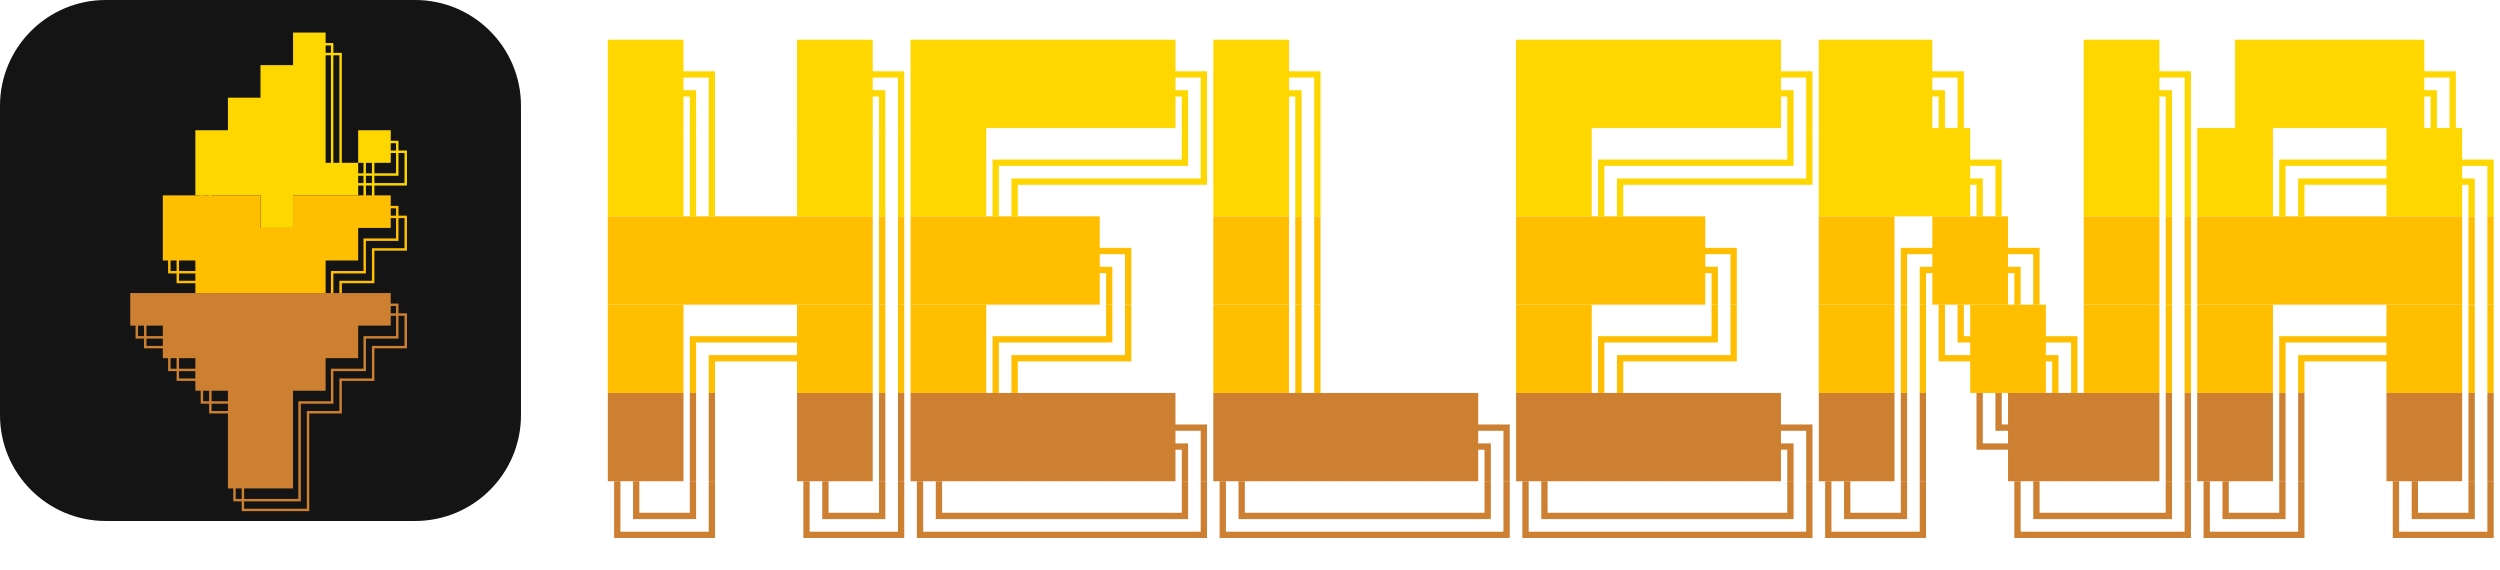
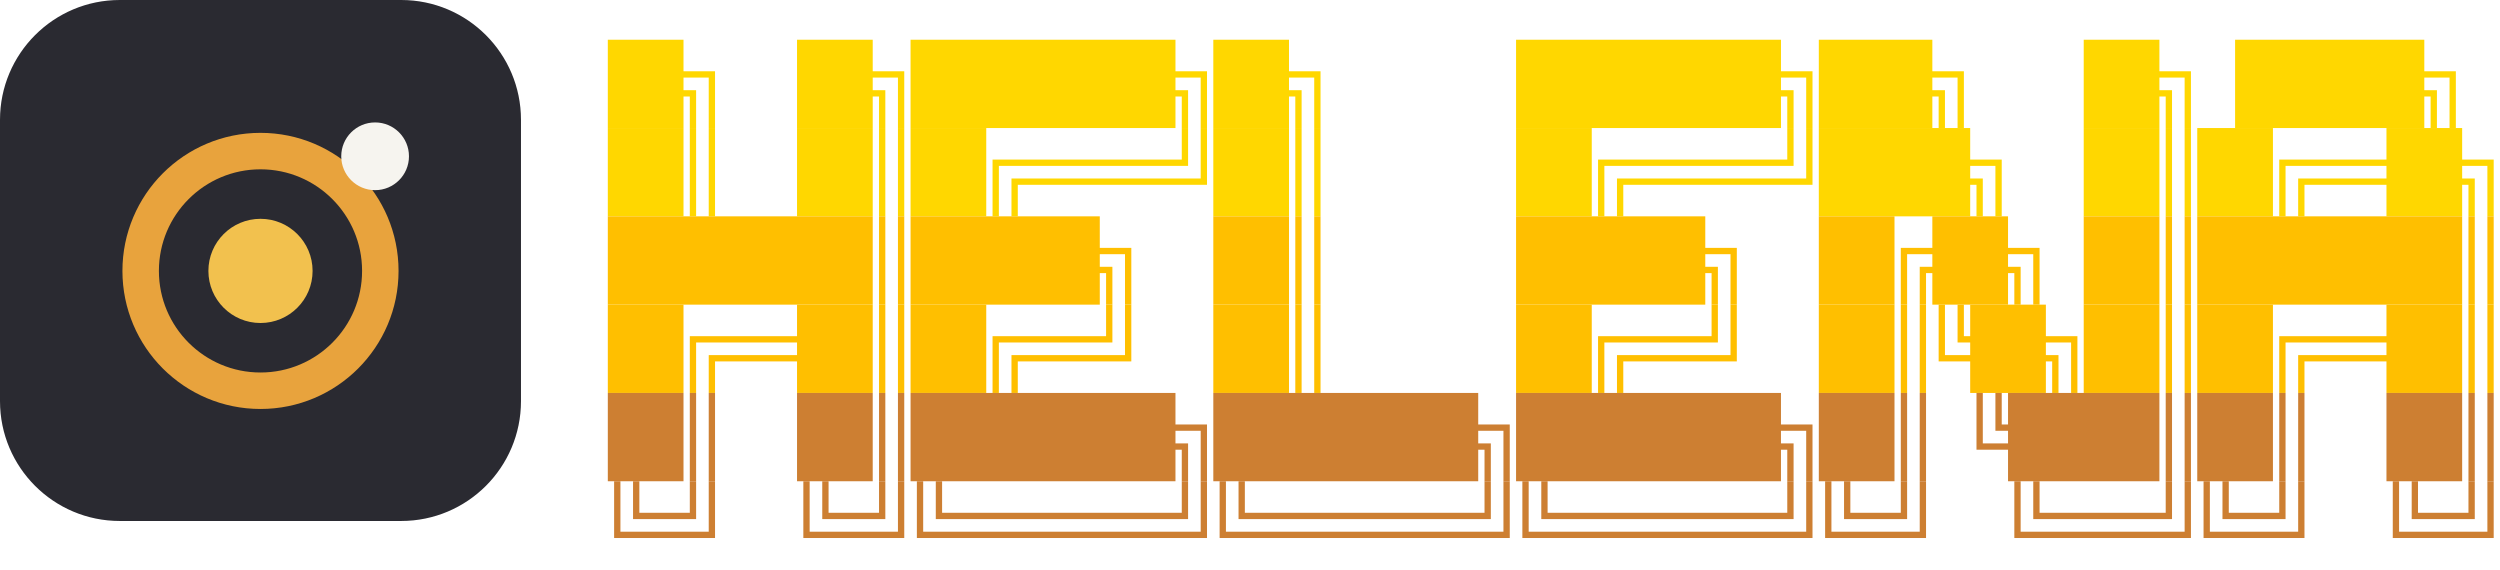
<svg xmlns="http://www.w3.org/2000/svg" viewBox="0 -6.3 396.367 90.3" role="img" aria-label="Helena">
-   <g transform="translate(0 -6.3) scale(5.1625)">
-     <rect width="16" height="16" rx="3.25" fill="#141414" />
-     <path fill="#FFD700" d="M9.163 1.322h1.075v0.075h-1.075zM9.163 1.322h0.075v1.075h-0.075zM10.163 1.322h0.075v1.075h-0.075zM8.163 2.323h1.075v0.075h-1.075zM8.163 2.323h0.075v1.075h-0.075zM10.163 2.323h0.075v1.075h-0.075zM7.163 3.323h1.075v0.075h-1.075zM7.163 3.323h0.075v1.075h-0.075zM10.163 3.323h0.075v1.075h-0.075zM6.163 4.323h1.075v0.075h-1.075zM6.163 4.323h0.075v1.075h-0.075zM10.163 4.323h0.075v1.075h-0.075zM11.163 4.323h1.075v0.075h-1.075zM11.163 5.323h1.075v0.075h-1.075zM11.163 4.323h0.075v1.075h-0.075zM12.163 4.323h0.075v1.075h-0.075zM6.163 5.323h0.075v1.075h-0.075zM10.163 5.323h1.075v0.075h-1.075zM11.163 5.323h0.075v1.075h-0.075zM9.423 1.623h1.075v0.075h-1.075zM9.423 1.623h0.075v1.075h-0.075zM10.423 1.623h0.075v1.075h-0.075zM8.423 2.623h1.075v0.075h-1.075zM8.423 2.623h0.075v1.075h-0.075zM10.423 2.623h0.075v1.075h-0.075zM7.423 3.623h1.075v0.075h-1.075zM7.423 3.623h0.075v1.075h-0.075zM10.423 3.623h0.075v1.075h-0.075zM6.423 4.623h1.075v0.075h-1.075zM6.423 4.623h0.075v1.075h-0.075zM10.423 4.623h0.075v1.075h-0.075zM11.423 4.623h1.075v0.075h-1.075zM11.423 5.623h1.075v0.075h-1.075zM11.423 4.623h0.075v1.075h-0.075zM12.423 4.623h0.075v1.075h-0.075zM6.423 5.623h0.075v1.075h-0.075zM10.423 5.623h1.075v0.075h-1.075zM11.423 5.623h0.075v1.075h-0.075z" />
-     <path fill="#FFBF00" d="M5.163 6.323h1.075v0.075h-1.075zM5.163 6.323h0.075v1.075h-0.075zM11.163 6.323h1.075v0.075h-1.075zM11.163 7.323h1.075v0.075h-1.075zM12.163 6.323h0.075v1.075h-0.075zM5.163 8.323h1.075v0.075h-1.075zM5.163 7.323h0.075v1.075h-0.075zM10.163 8.323h1.075v0.075h-1.075zM11.163 7.323h0.075v1.075h-0.075zM6.163 8.323h0.075v1.075h-0.075zM10.163 8.323h0.075v1.075h-0.075zM5.423 6.623h1.075v0.075h-1.075zM5.423 6.623h0.075v1.075h-0.075zM11.423 6.623h1.075v0.075h-1.075zM11.423 7.623h1.075v0.075h-1.075zM12.423 6.623h0.075v1.075h-0.075zM5.423 8.623h1.075v0.075h-1.075zM5.423 7.623h0.075v1.075h-0.075zM10.423 8.623h1.075v0.075h-1.075zM11.423 7.623h0.075v1.075h-0.075zM6.423 8.623h0.075v1.075h-0.075zM10.423 8.623h0.075v1.075h-0.075z" />
-     <path fill="#CD7F32" d="M4.163 9.323h1.075v0.075h-1.075zM4.163 10.323h1.075v0.075h-1.075zM4.163 9.323h0.075v1.075h-0.075zM5.163 9.323h1.075v0.075h-1.075zM10.163 9.323h1.075v0.075h-1.075zM11.163 9.323h1.075v0.075h-1.075zM11.163 10.323h1.075v0.075h-1.075zM12.163 9.323h0.075v1.075h-0.075zM5.163 11.323h1.075v0.075h-1.075zM5.163 10.323h0.075v1.075h-0.075zM10.163 11.323h1.075v0.075h-1.075zM11.163 10.323h0.075v1.075h-0.075zM6.163 12.323h1.075v0.075h-1.075zM6.163 11.323h0.075v1.075h-0.075zM9.163 12.323h1.075v0.075h-1.075zM10.163 11.323h0.075v1.075h-0.075zM7.163 12.323h0.075v1.075h-0.075zM9.163 12.323h0.075v1.075h-0.075zM7.163 13.323h0.075v1.075h-0.075zM9.163 13.323h0.075v1.075h-0.075zM7.163 15.323h1.075v0.075h-1.075zM7.163 14.323h0.075v1.075h-0.075zM8.163 15.323h1.075v0.075h-1.075zM9.163 14.323h0.075v1.075h-0.075zM4.423 9.623h1.075v0.075h-1.075zM4.423 10.623h1.075v0.075h-1.075zM4.423 9.623h0.075v1.075h-0.075zM5.423 9.623h1.075v0.075h-1.075zM10.423 9.623h1.075v0.075h-1.075zM11.423 9.623h1.075v0.075h-1.075zM11.423 10.623h1.075v0.075h-1.075zM12.423 9.623h0.075v1.075h-0.075zM5.423 11.623h1.075v0.075h-1.075zM5.423 10.623h0.075v1.075h-0.075zM10.423 11.623h1.075v0.075h-1.075zM11.423 10.623h0.075v1.075h-0.075zM6.423 12.623h1.075v0.075h-1.075zM6.423 11.623h0.075v1.075h-0.075zM9.423 12.623h1.075v0.075h-1.075zM10.423 11.623h0.075v1.075h-0.075zM7.423 12.623h0.075v1.075h-0.075zM9.423 12.623h0.075v1.075h-0.075zM7.423 13.623h0.075v1.075h-0.075zM9.423 13.623h0.075v1.075h-0.075zM7.423 15.623h1.075v0.075h-1.075zM7.423 14.623h0.075v1.075h-0.075zM8.423 15.623h1.075v0.075h-1.075zM9.423 14.623h0.075v1.075h-0.075z" />
-     <path fill="#FFD700" d="M9 1h1v1h-1zM8 2h2v1h-2zM7 3h3v1h-3zM6 4h4v1h-4zM11 4h1v1h-1zM6 5h5v1h-5zM8 6h1v1h-1z" />
-     <path fill="#FFBF00" d="M5 6h3v1h-3zM9 6h3v1h-3zM5 7h6v1h-6zM6 8h4v1h-4z" />
-     <path fill="#CD7F32" d="M4 9h8v1h-8zM5 10h6v1h-6zM6 11h4v1h-4zM7 12h2v1h-2zM7 13h2v1h-2zM7 14h2v1h-2z" />
+   <g transform="translate(0 -6.3) scale(0.826)">
+     <rect x="0" y="0" width="100" height="100" rx="23" fill="#2A2A31" />
+     <circle cx="50" cy="52" r="23" fill="none" stroke="#E8A33D" stroke-width="7" />
+     <circle cx="50" cy="52" r="10" fill="#F2C14E" />
+     <circle cx="72" cy="30" r="6.5" fill="#F6F4EF" />
  </g>
  <g transform="translate(96.36667 0)">
    <path fill="#FFD700" d="M0 0h12v14h-12zM12 8h2v1h-2zM13 8h1v6h-1zM12 5h5v1h-5zM16 5h1v9h-1zM30 0h12v14h-12zM42 8h2v1h-2zM43 8h1v6h-1zM42 5h5v1h-5zM46 5h1v9h-1zM48 0h42v14h-42zM90 8h2v1h-2zM91 8h1v6h-1zM90 5h5v1h-5zM94 5h1v9h-1zM96 0h12v14h-12zM108 8h2v1h-2zM109 8h1v6h-1zM108 5h5v1h-5zM112 5h1v9h-1zM144 0h42v14h-42zM186 8h2v1h-2zM187 8h1v6h-1zM186 5h5v1h-5zM190 5h1v9h-1zM192 0h18v14h-18zM210 8h2v1h-2zM211 8h1v6h-1zM210 5h5v1h-5zM214 5h1v9h-1zM234 0h12v14h-12zM246 8h2v1h-2zM247 8h1v6h-1zM246 5h5v1h-5zM250 5h1v9h-1zM258 0h30v14h-30zM288 8h2v1h-2zM289 8h1v6h-1zM288 5h5v1h-5zM292 5h1v9h-1z" />
    <path fill="#FFD700" d="M0 14h12v14h-12zM13 14h1v14h-1zM16 14h1v14h-1zM30 14h12v14h-12zM43 14h1v14h-1zM46 14h1v14h-1zM48 14h12v14h-12zM64 22h2v1h-2zM64 22h1v6h-1zM61 19h5v1h-5zM61 19h1v9h-1zM66 19h6v1h-6zM66 22h6v1h-6zM72 19h6v1h-6zM72 22h6v1h-6zM78 19h6v1h-6zM78 22h6v1h-6zM84 19h6v1h-6zM84 22h6v1h-6zM90 19h2v1h-2zM91 14h1v6h-1zM90 22h5v1h-5zM94 14h1v9h-1zM96 14h12v14h-12zM109 14h1v14h-1zM112 14h1v14h-1zM144 14h12v14h-12zM160 22h2v1h-2zM160 22h1v6h-1zM157 19h5v1h-5zM157 19h1v9h-1zM162 19h6v1h-6zM162 22h6v1h-6zM168 19h6v1h-6zM168 22h6v1h-6zM174 19h6v1h-6zM174 22h6v1h-6zM180 19h6v1h-6zM180 22h6v1h-6zM186 19h2v1h-2zM187 14h1v6h-1zM186 22h5v1h-5zM190 14h1v9h-1zM192 14h24v14h-24zM216 22h2v1h-2zM217 22h1v6h-1zM216 19h5v1h-5zM220 19h1v9h-1zM234 14h12v14h-12zM247 14h1v14h-1zM250 14h1v14h-1zM252 14h12v14h-12zM268 22h2v1h-2zM268 22h1v6h-1zM265 19h5v1h-5zM265 19h1v9h-1zM270 19h6v1h-6zM270 22h6v1h-6zM276 19h6v1h-6zM276 22h6v1h-6zM282 14h12v14h-12zM294 22h2v1h-2zM295 22h1v6h-1zM294 19h5v1h-5zM298 19h1v9h-1z" />
    <path fill="#FFBF00" d="M0 28h42v14h-42zM43 28h1v14h-1zM46 28h1v14h-1zM48 28h30v14h-30zM78 36h2v1h-2zM79 36h1v6h-1zM78 33h5v1h-5zM82 33h1v9h-1zM96 28h12v14h-12zM109 28h1v14h-1zM112 28h1v14h-1zM144 28h30v14h-30zM174 36h2v1h-2zM175 36h1v6h-1zM174 33h5v1h-5zM178 33h1v9h-1zM192 28h12v14h-12zM208 36h2v1h-2zM208 36h1v6h-1zM205 33h5v1h-5zM205 33h1v9h-1zM210 28h12v14h-12zM222 36h2v1h-2zM223 36h1v6h-1zM222 33h5v1h-5zM226 33h1v9h-1zM234 28h12v14h-12zM247 28h1v14h-1zM250 28h1v14h-1zM252 28h42v14h-42zM295 28h1v14h-1zM298 28h1v14h-1z" />
    <path fill="#FFBF00" d="M0 42h12v14h-12zM16 50h2v1h-2zM16 50h1v6h-1zM13 47h5v1h-5zM13 47h1v9h-1zM18 47h6v1h-6zM18 50h6v1h-6zM24 47h6v1h-6zM24 50h6v1h-6zM30 42h12v14h-12zM43 42h1v14h-1zM46 42h1v14h-1zM48 42h12v14h-12zM64 50h2v1h-2zM64 50h1v6h-1zM61 47h5v1h-5zM61 47h1v9h-1zM66 47h6v1h-6zM66 50h6v1h-6zM72 47h6v1h-6zM72 50h6v1h-6zM78 47h2v1h-2zM79 42h1v6h-1zM78 50h5v1h-5zM82 42h1v9h-1zM96 42h12v14h-12zM109 42h1v14h-1zM112 42h1v14h-1zM144 42h12v14h-12zM160 50h2v1h-2zM160 50h1v6h-1zM157 47h5v1h-5zM157 47h1v9h-1zM162 47h6v1h-6zM162 50h6v1h-6zM168 47h6v1h-6zM168 50h6v1h-6zM174 47h2v1h-2zM175 42h1v6h-1zM174 50h5v1h-5zM178 42h1v9h-1zM192 42h12v14h-12zM205 42h1v14h-1zM208 42h1v14h-1zM214 47h2v1h-2zM214 42h1v6h-1zM211 50h5v1h-5zM211 42h1v9h-1zM216 42h12v14h-12zM228 50h2v1h-2zM229 50h1v6h-1zM228 47h5v1h-5zM232 47h1v9h-1zM234 42h12v14h-12zM247 42h1v14h-1zM250 42h1v14h-1zM252 42h12v14h-12zM268 50h2v1h-2zM268 50h1v6h-1zM265 47h5v1h-5zM265 47h1v9h-1zM270 47h6v1h-6zM270 50h6v1h-6zM276 47h6v1h-6zM276 50h6v1h-6zM282 42h12v14h-12zM295 42h1v14h-1zM298 42h1v14h-1z" />
    <path fill="#CD7F32" d="M0 56h12v14h-12zM13 56h1v14h-1zM16 56h1v14h-1zM30 56h12v14h-12zM43 56h1v14h-1zM46 56h1v14h-1zM48 56h42v14h-42zM90 64h2v1h-2zM91 64h1v6h-1zM90 61h5v1h-5zM94 61h1v9h-1zM96 56h42v14h-42zM138 64h2v1h-2zM139 64h1v6h-1zM138 61h5v1h-5zM142 61h1v9h-1zM144 56h42v14h-42zM186 64h2v1h-2zM187 64h1v6h-1zM186 61h5v1h-5zM190 61h1v9h-1zM192 56h12v14h-12zM205 56h1v14h-1zM208 56h1v14h-1zM220 61h2v1h-2zM220 56h1v6h-1zM217 64h5v1h-5zM217 56h1v9h-1zM222 56h24v14h-24zM247 56h1v14h-1zM250 56h1v14h-1zM252 56h12v14h-12zM265 56h1v14h-1zM268 56h1v14h-1zM282 56h12v14h-12zM295 56h1v14h-1zM298 56h1v14h-1z" />
    <path fill="#CD7F32" d="M4 75h2v1h-2zM4 70h1v6h-1zM1 78h5v1h-5zM1 70h1v9h-1zM6 75h6v1h-6zM6 78h6v1h-6zM12 75h2v1h-2zM13 70h1v6h-1zM12 78h5v1h-5zM16 70h1v9h-1zM34 75h2v1h-2zM34 70h1v6h-1zM31 78h5v1h-5zM31 70h1v9h-1zM36 75h6v1h-6zM36 78h6v1h-6zM42 75h2v1h-2zM43 70h1v6h-1zM42 78h5v1h-5zM46 70h1v9h-1zM52 75h2v1h-2zM52 70h1v6h-1zM49 78h5v1h-5zM49 70h1v9h-1zM54 75h6v1h-6zM54 78h6v1h-6zM60 75h6v1h-6zM60 78h6v1h-6zM66 75h6v1h-6zM66 78h6v1h-6zM72 75h6v1h-6zM72 78h6v1h-6zM78 75h6v1h-6zM78 78h6v1h-6zM84 75h6v1h-6zM84 78h6v1h-6zM90 75h2v1h-2zM91 70h1v6h-1zM90 78h5v1h-5zM94 70h1v9h-1zM100 75h2v1h-2zM100 70h1v6h-1zM97 78h5v1h-5zM97 70h1v9h-1zM102 75h6v1h-6zM102 78h6v1h-6zM108 75h6v1h-6zM108 78h6v1h-6zM114 75h6v1h-6zM114 78h6v1h-6zM120 75h6v1h-6zM120 78h6v1h-6zM126 75h6v1h-6zM126 78h6v1h-6zM132 75h6v1h-6zM132 78h6v1h-6zM138 75h2v1h-2zM139 70h1v6h-1zM138 78h5v1h-5zM142 70h1v9h-1zM148 75h2v1h-2zM148 70h1v6h-1zM145 78h5v1h-5zM145 70h1v9h-1zM150 75h6v1h-6zM150 78h6v1h-6zM156 75h6v1h-6zM156 78h6v1h-6zM162 75h6v1h-6zM162 78h6v1h-6zM168 75h6v1h-6zM168 78h6v1h-6zM174 75h6v1h-6zM174 78h6v1h-6zM180 75h6v1h-6zM180 78h6v1h-6zM186 75h2v1h-2zM187 70h1v6h-1zM186 78h5v1h-5zM190 70h1v9h-1zM196 75h2v1h-2zM196 70h1v6h-1zM193 78h5v1h-5zM193 70h1v9h-1zM198 75h6v1h-6zM198 78h6v1h-6zM204 75h2v1h-2zM205 70h1v6h-1zM204 78h5v1h-5zM208 70h1v9h-1zM226 75h2v1h-2zM226 70h1v6h-1zM223 78h5v1h-5zM223 70h1v9h-1zM228 75h6v1h-6zM228 78h6v1h-6zM234 75h6v1h-6zM234 78h6v1h-6zM240 75h6v1h-6zM240 78h6v1h-6zM246 75h2v1h-2zM247 70h1v6h-1zM246 78h5v1h-5zM250 70h1v9h-1zM256 75h2v1h-2zM256 70h1v6h-1zM253 78h5v1h-5zM253 70h1v9h-1zM258 75h6v1h-6zM258 78h6v1h-6zM264 75h2v1h-2zM265 70h1v6h-1zM264 78h5v1h-5zM268 70h1v9h-1zM286 75h2v1h-2zM286 70h1v6h-1zM283 78h5v1h-5zM283 70h1v9h-1zM288 75h6v1h-6zM288 78h6v1h-6zM294 75h2v1h-2zM295 70h1v6h-1zM294 78h5v1h-5zM298 70h1v9h-1z" />
  </g>
</svg>
